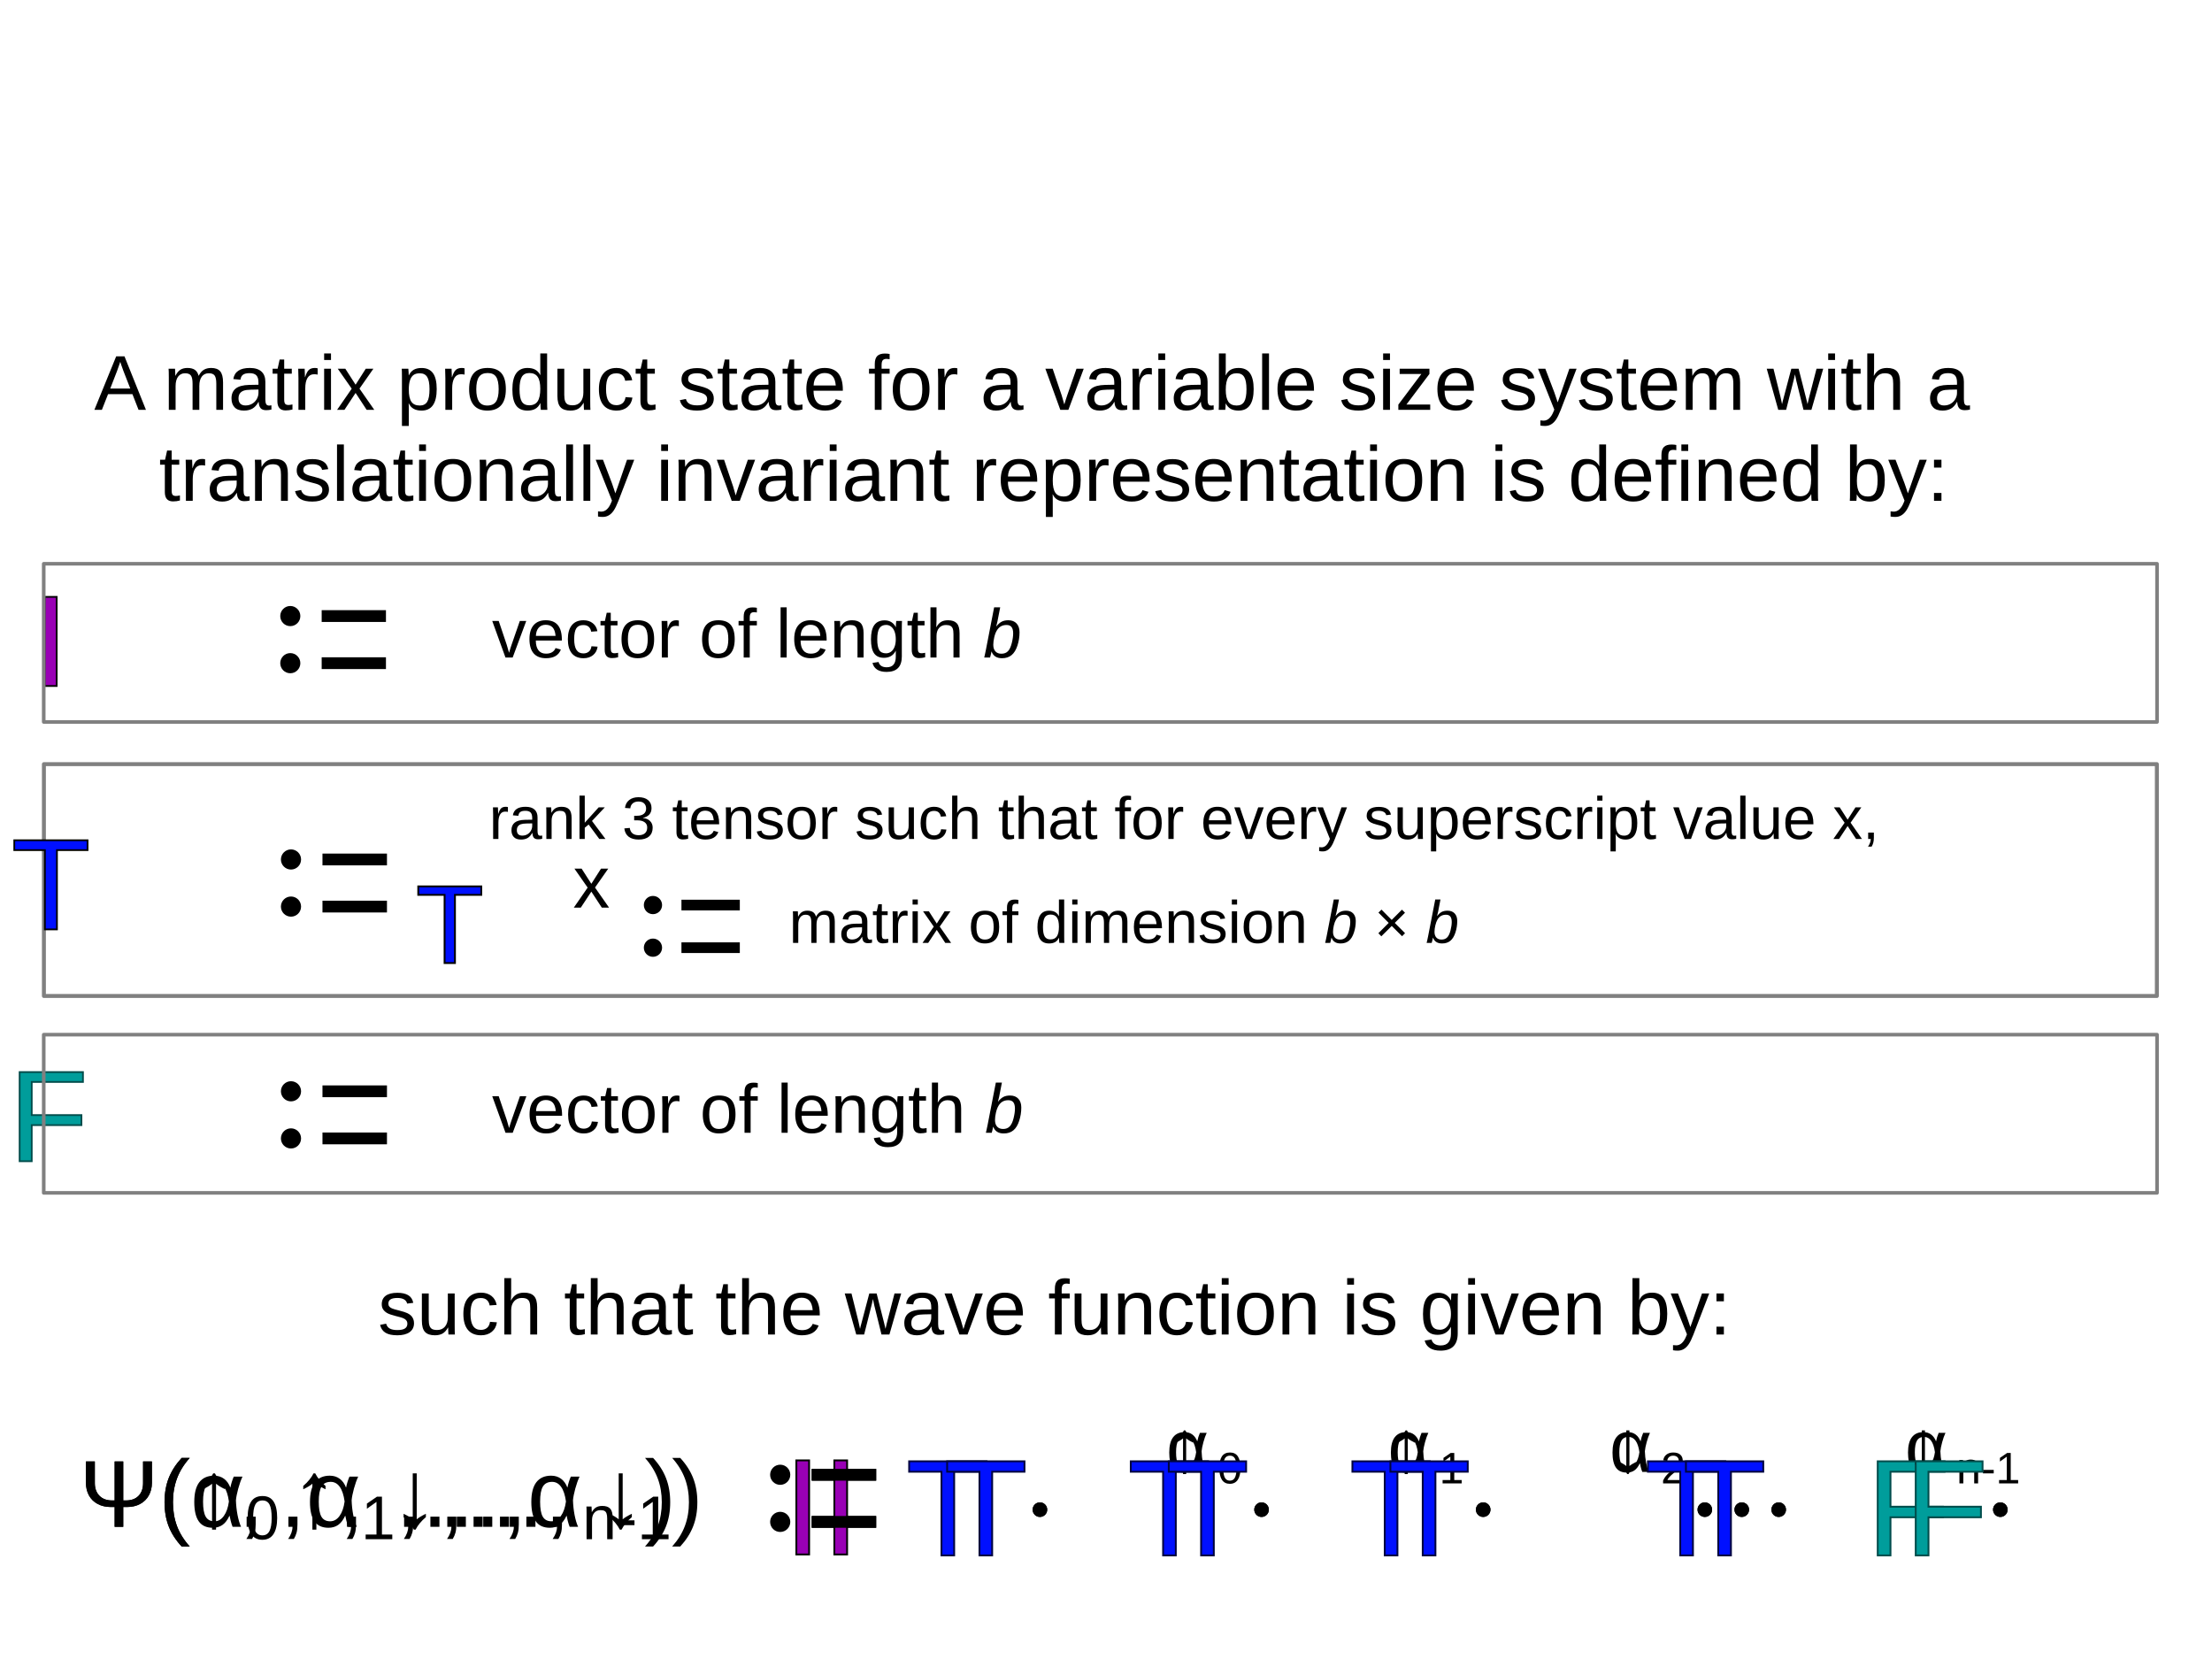
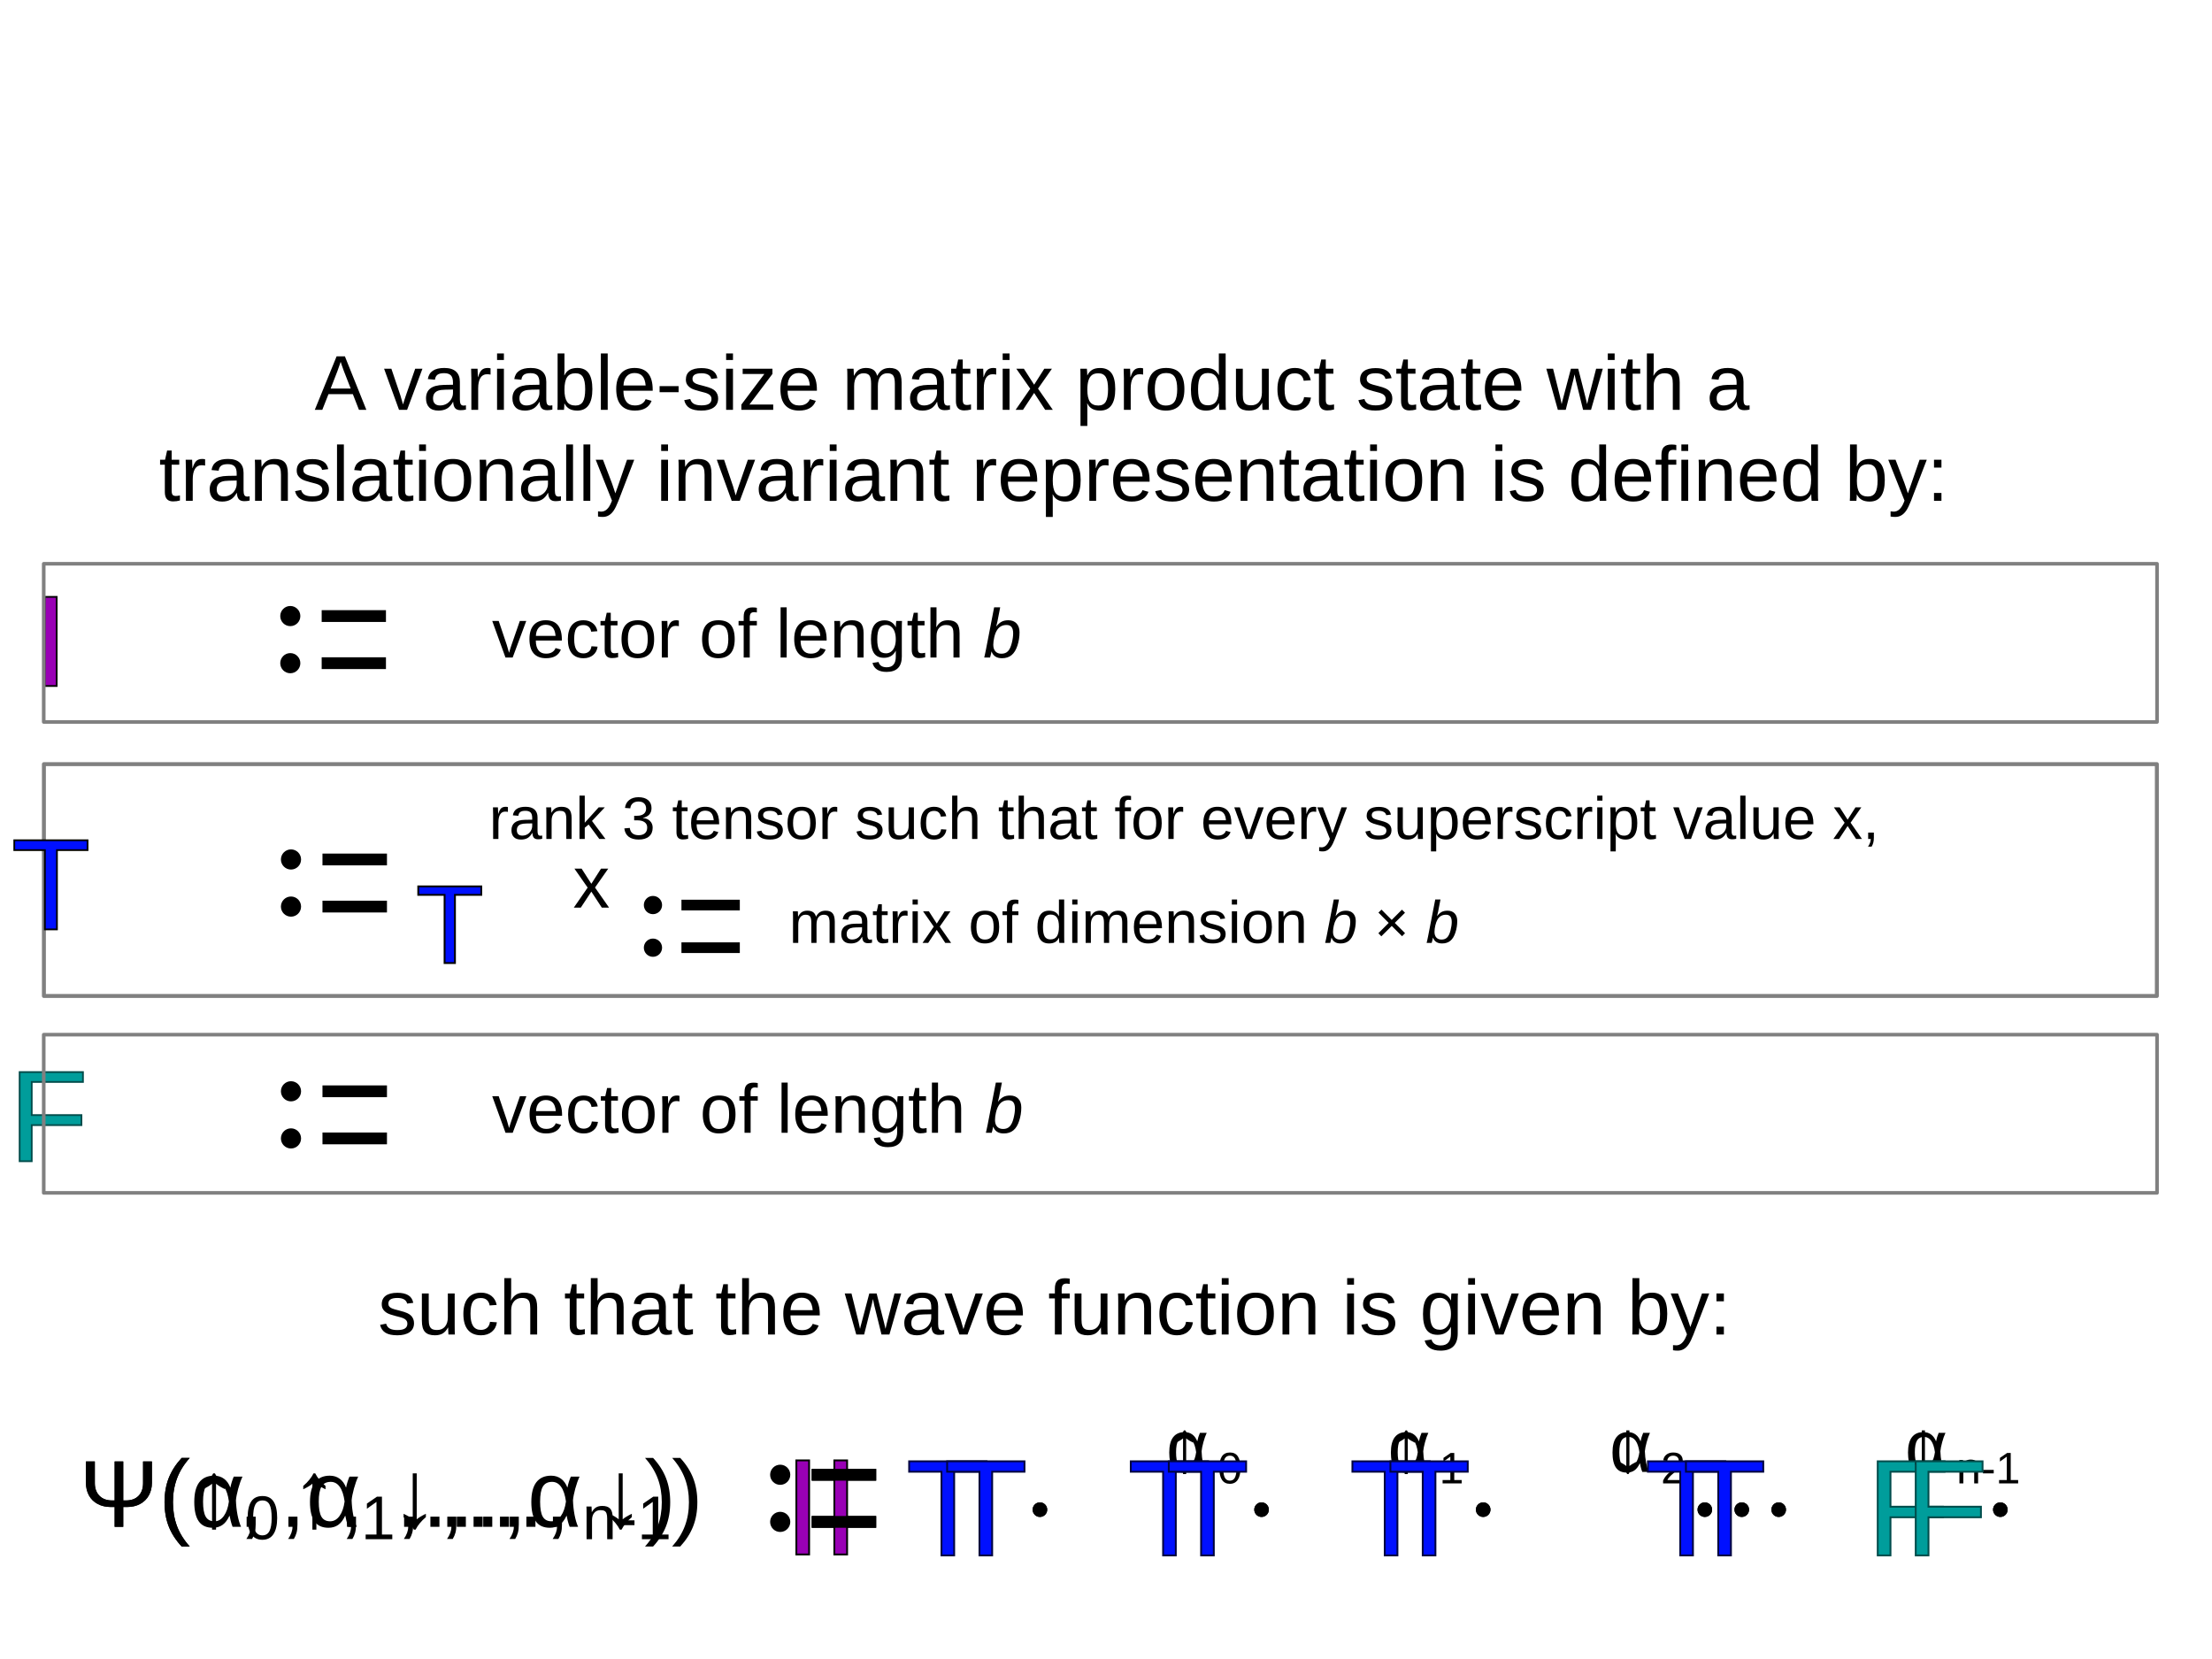
<svg xmlns="http://www.w3.org/2000/svg" height="768" width="1024" id="svg2" version="1.1">
  <defs id="defs26765" />
  <text xml:space="preserve" style="font-size:40px;font-style:normal;font-variant:normal;font-weight:normal;font-stretch:normal;text-align:start;line-height:125%;letter-spacing:0px;word-spacing:0px;writing-mode:lr-tb;text-anchor:start;fill:#000000;fill-opacity:1;stroke:none;font-family:Arial;-inkscape-font-specification:Arial" x="42.586" y="401.18" id="text3483">
    <tspan x="42.586" y="401.18" id="tspan3487" />
  </text>
  <text id="text5957" y="435.578" x="370.1" style="font-size:30.78px;font-style:normal;font-variant:normal;font-weight:normal;font-stretch:normal;text-align:start;line-height:125%;letter-spacing:0px;word-spacing:0px;writing-mode:lr-tb;text-anchor:start;fill:#000000;fill-opacity:1;stroke:none;font-family:Arial;-inkscape-font-specification:Arial" xml:space="preserve">
    <tspan id="tspan5959" y="435.578" x="370.1" />
  </text>
  <g id="mps.definition">
    <text id="mps.where" y="617.784" x="513.143" style="font-size:36px;font-style:normal;font-variant:normal;font-weight:normal;font-stretch:normal;text-align:center;line-height:117%;letter-spacing:0px;word-spacing:0px;writing-mode:lr-tb;text-anchor:middle;fill:#000000;fill-opacity:1;stroke:none;font-family:Arial;-inkscape-font-specification:Arial" xml:space="preserve">
      <tspan y="617.784" x="513.143" id="tspan4697">such that the wave function is given by:</tspan>
    </text>
    <text id="waas.prelude" y="189.714" x="512.8" style="font-size:36px;font-style:normal;font-variant:normal;font-weight:normal;font-stretch:normal;text-align:center;line-height:117%;letter-spacing:0px;word-spacing:0px;writing-mode:lr-tb;text-anchor:middle;fill:#000000;fill-opacity:1;stroke:none;font-family:Arial;-inkscape-font-specification:Arial" xml:space="preserve">
-       <tspan y="189.714" x="512.8" id="tspan3072">A matrix product state for a variable size system with a</tspan>
+       <tspan y="189.714" x="512.8" id="tspan3072">A variable-size matrix product state with a</tspan>
      <tspan y="231.834" x="512.8" id="tspan3076">translationally invariant representation is defined by:</tspan>
    </text>
    <text transform="scale(0.9983384,1.001664)" xml:space="preserve" style="font-size:32.015px;font-style:normal;font-variant:normal;font-weight:normal;font-stretch:normal;text-align:start;line-height:125%;letter-spacing:0px;word-spacing:0px;writing-mode:lr-tb;text-anchor:start;fill:#000000;fill-opacity:1;stroke:none;font-family:Arial;-inkscape-font-specification:Arial" x="228.139" y="303.891" id="text3503">
      <tspan x="228.139" y="303.891" id="tspan3509">vector of length <tspan style="font-style:italic;-inkscape-font-specification:Arial Italic" id="tspan3128">b</tspan>
      </tspan>
    </text>
    <text transform="scale(0.9983384,1.001664)" xml:space="preserve" style="font-size:59.882px;font-style:normal;font-variant:normal;font-weight:normal;font-stretch:normal;text-align:center;line-height:125%;letter-spacing:0px;word-spacing:0px;writing-mode:lr-tb;text-anchor:middle;fill:#9900b5;fill-opacity:1;stroke:#000000;stroke-width:0.809;stroke-opacity:1;font-family:Arial;-inkscape-font-specification:Arial" x="65.084" y="317.039" id="text3887">
      <tspan style="stroke-width:0.809" id="tspan3889" x="65.084" y="317.039">I</tspan>
    </text>
    <path style="fill:#000000;fill-opacity:1;stroke:none" id="path3893" d="m 251.169,325.889 a 3.422,3.422 0 1 1 -6.844,0 3.422,3.422 0 1 1 6.844,0 z" transform="matrix(1.35869,0,0,1.363216,-202.224,-159.0639)" />
    <path transform="matrix(1.35869,0,0,1.363216,-202.224,-137.2525)" d="m 251.169,325.889 a 3.422,3.422 0 1 1 -6.844,0 3.422,3.422 0 1 1 6.844,0 z" id="path3895" style="fill:#000000;fill-opacity:1;stroke:none" />
    <g id="g3897" transform="matrix(1.35869,0,0,1.363216,-104.3984,-112.7146)">
      <path id="path3899" d="m 186.438,291.889 21.9,0" style="fill:none;stroke:#000000;stroke-width:4;stroke-linecap:butt;stroke-linejoin:miter;stroke-miterlimit:4;stroke-opacity:1;stroke-dasharray:none" />
      <path style="fill:none;stroke:#000000;stroke-width:4;stroke-linecap:butt;stroke-linejoin:miter;stroke-miterlimit:4;stroke-opacity:1;stroke-dasharray:none" d="m 186.438,307.889 21.9,0" id="path3901" />
    </g>
    <rect style="fill:none;stroke:#808080;stroke-width:1.67;stroke-linecap:butt;stroke-linejoin:round;stroke-miterlimit:4;stroke-opacity:1;stroke-dasharray:none;stroke-dashoffset:0" id="rect4691" width="978.316" height="73.237" x="20.241" y="260.979" />
    <text id="text3516" y="524.397" x="227.759" style="font-size:32.069px;font-style:normal;font-variant:normal;font-weight:normal;font-stretch:normal;text-align:start;line-height:125%;letter-spacing:0px;word-spacing:0px;writing-mode:lr-tb;text-anchor:start;fill:#000000;fill-opacity:1;stroke:none;font-family:Arial;-inkscape-font-specification:Arial" xml:space="preserve">
      <tspan id="tspan3518" y="524.397" x="227.759">vector of length <tspan style="font-style:italic;-inkscape-font-specification:Arial Italic" id="tspan3130">b</tspan>
      </tspan>
    </text>
    <text id="text3903" y="537.566" x="64.149" style="font-size:59.982px;font-style:normal;font-variant:normal;font-weight:normal;font-stretch:normal;text-align:center;line-height:125%;letter-spacing:0px;word-spacing:0px;writing-mode:lr-tb;text-anchor:middle;fill:#009d9b;fill-opacity:1;stroke:#004c4b;stroke-width:0.81;stroke-opacity:1;font-family:Arial;-inkscape-font-specification:Arial" xml:space="preserve">
      <tspan style="stroke-width:0.81" y="537.566" x="64.149" id="tspan3905">F</tspan>
    </text>
    <path transform="matrix(1.363216,0,0,1.363216,-203.0229,60.93607)" d="m 251.169,325.889 a 3.422,3.422 0 1 1 -6.844,0 3.422,3.422 0 1 1 6.844,0 z" id="path3909" style="fill:#000000;fill-opacity:1;stroke:none" />
    <path style="fill:#000000;fill-opacity:1;stroke:none" id="path3911" d="m 251.169,325.889 a 3.422,3.422 0 1 1 -6.844,0 3.422,3.422 0 1 1 6.844,0 z" transform="matrix(1.363216,0,0,1.363216,-203.0229,82.74752)" />
    <g transform="matrix(1.363216,0,0,1.363216,-104.8714,107.2854)" id="g3913">
      <path style="fill:none;stroke:#000000;stroke-width:4;stroke-linecap:butt;stroke-linejoin:miter;stroke-miterlimit:4;stroke-opacity:1;stroke-dasharray:none" d="m 186.438,291.889 21.9,0" id="path3915" />
      <path id="path3917" d="m 186.438,307.889 21.9,0" style="fill:none;stroke:#000000;stroke-width:4;stroke-linecap:butt;stroke-linejoin:miter;stroke-miterlimit:4;stroke-opacity:1;stroke-dasharray:none" />
    </g>
    <rect y="478.981" x="20.243" height="73.237" width="978.316" id="rect4693" style="fill:none;stroke:#808080;stroke-width:1.67;stroke-linecap:butt;stroke-linejoin:round;stroke-miterlimit:4;stroke-opacity:1;stroke-dasharray:none;stroke-dashoffset:0" />
    <text id="text3495" y="388.389" x="226.367" style="font-size:27.702px;font-style:normal;font-variant:normal;font-weight:normal;font-stretch:normal;text-align:start;line-height:125%;letter-spacing:0px;word-spacing:0px;writing-mode:lr-tb;text-anchor:start;fill:#000000;fill-opacity:1;stroke:none;font-family:Arial;-inkscape-font-specification:Arial" xml:space="preserve">
      <tspan id="tspan5932" y="388.389" x="226.367">rank 3 tensor such that for every superscript value x,</tspan>
    </text>
    <path transform="matrix(1.363216,0,0,1.363216,-203.0229,-46.38338)" d="m 251.169,325.889 a 3.422,3.422 0 1 1 -6.844,0 3.422,3.422 0 1 1 6.844,0 z" id="path3066" style="fill:#000000;fill-opacity:1;stroke:none" />
    <path style="fill:#000000;fill-opacity:1;stroke:none" id="path3074" d="m 251.169,325.889 a 3.422,3.422 0 1 1 -6.844,0 3.422,3.422 0 1 1 6.844,0 z" transform="matrix(1.363216,0,0,1.363216,-203.0229,-24.57192)" />
    <g transform="matrix(1.363216,0,0,1.363216,-104.8714,-0.03403034)" id="g4358">
      <path style="fill:none;stroke:#000000;stroke-width:4;stroke-linecap:butt;stroke-linejoin:miter;stroke-miterlimit:4;stroke-opacity:1;stroke-dasharray:none" d="m 186.438,291.889 21.9,0" id="path3070" />
      <path id="path3076" d="m 186.438,307.889 21.9,0" style="fill:none;stroke:#000000;stroke-width:4;stroke-linecap:butt;stroke-linejoin:miter;stroke-miterlimit:4;stroke-opacity:1;stroke-dasharray:none" />
    </g>
    <rect y="353.748" x="20.325" height="107.323" width="978.151" id="rect3919" style="fill:none;stroke:#808080;stroke-width:1.835;stroke-linecap:butt;stroke-linejoin:round;stroke-miterlimit:4;stroke-opacity:1;stroke-dasharray:none;stroke-dashoffset:0" />
    <text id="text5853" y="430.247" x="65.247" style="font-size:59.982px;font-style:normal;font-variant:normal;font-weight:normal;font-stretch:normal;text-align:center;line-height:125%;letter-spacing:0px;word-spacing:0px;writing-mode:lr-tb;text-anchor:middle;fill:#0010ff;fill-opacity:1;stroke:#000000;stroke-width:0.81;stroke-opacity:1;font-family:Arial;-inkscape-font-specification:Arial" xml:space="preserve">
      <tspan style="stroke-width:0.81" y="430.247" x="65.247" id="tspan5855">T</tspan>
    </text>
    <text xml:space="preserve" style="font-size:51.57px;font-style:normal;font-variant:normal;font-weight:normal;font-stretch:normal;text-align:center;line-height:125%;letter-spacing:0px;word-spacing:0px;writing-mode:lr-tb;text-anchor:middle;fill:#0010ff;fill-opacity:1;stroke:#000000;stroke-width:0.855;stroke-opacity:1;font-family:Arial;-inkscape-font-specification:Arial" x="244.041" y="445.818" id="text5928">
      <tspan style="stroke-width:0.855" id="tspan5930" x="244.041" y="445.818">T</tspan>
    </text>
    <text id="text5936" y="420.179" x="265.231" style="font-size:34.2px;font-style:normal;font-variant:normal;font-weight:normal;font-stretch:normal;text-align:start;line-height:125%;letter-spacing:0px;word-spacing:0px;writing-mode:lr-tb;text-anchor:start;fill:#000000;fill-opacity:1;stroke:none;font-family:Arial;-inkscape-font-specification:Arial" xml:space="preserve">
      <tspan y="420.179" x="265.231" id="tspan5938">x</tspan>
    </text>
    <path style="fill:#000000;fill-opacity:1;stroke:none" id="path5942" d="m 251.169,325.889 a 3.422,3.422 0 1 1 -6.844,0 3.422,3.422 0 1 1 6.844,0 z" transform="matrix(1.23372,0,0,1.23372,-3.376232,16.91815)" />
    <path transform="matrix(1.23372,0,0,1.23372,-3.376232,36.65767)" d="m 251.169,325.889 a 3.422,3.422 0 1 1 -6.844,0 3.422,3.422 0 1 1 6.844,0 z" id="path5944" style="fill:#000000;fill-opacity:1;stroke:none" />
    <g id="g5946" transform="matrix(1.23372,0,0,1.23372,85.45162,58.86463)">
      <path id="path5948" d="m 186.438,291.889 21.9,0" style="fill:none;stroke:#000000;stroke-width:4;stroke-linecap:butt;stroke-linejoin:miter;stroke-miterlimit:4;stroke-opacity:1;stroke-dasharray:none" />
      <path style="fill:none;stroke:#000000;stroke-width:4;stroke-linecap:butt;stroke-linejoin:miter;stroke-miterlimit:4;stroke-opacity:1;stroke-dasharray:none" d="m 186.438,307.889 21.9,0" id="path5950" />
    </g>
    <text xml:space="preserve" style="font-size:27.702px;font-style:normal;font-variant:normal;font-weight:normal;font-stretch:normal;text-align:start;line-height:125%;letter-spacing:0px;word-spacing:0px;writing-mode:lr-tb;text-anchor:start;fill:#000000;fill-opacity:1;stroke:none;font-family:Arial;-inkscape-font-specification:Arial" x="365.196" y="436.49" id="text7081">
      <tspan x="365.196" y="436.49" id="tspan7083">matrix of dimension <tspan style="font-style:italic;-inkscape-font-specification:Arial Italic" id="tspan3124">b</tspan> × <tspan style="font-style:italic;-inkscape-font-specification:Arial Italic" id="tspan3126">b</tspan>
      </tspan>
    </text>
  </g>
  <g id="mps.wave_function.abstract">
    <g id="g7135">
      <g id="waas_equation" transform="matrix(0.855,0,0,0.855,275.6692,102.0287)">
        <text id="text3520" y="722.817" x="283.37" style="font-size:74.051px;font-style:normal;font-variant:normal;font-weight:normal;font-stretch:normal;text-align:center;line-height:125%;letter-spacing:0px;word-spacing:0px;writing-mode:lr-tb;text-anchor:middle;fill:#0010ff;fill-opacity:1;stroke:#000440;stroke-opacity:1;font-family:Arial;-inkscape-font-specification:Arial" xml:space="preserve">
          <tspan y="722.817" x="283.37" id="tspan3522">T</tspan>
        </text>
        <text id="text4699" y="722.315" x="204.793" style="font-size:74.051px;font-style:normal;font-variant:normal;font-weight:normal;font-stretch:normal;text-align:center;line-height:125%;letter-spacing:0px;word-spacing:0px;writing-mode:lr-tb;text-anchor:middle;fill:#9900b5;fill-opacity:1;stroke:#000000;stroke-opacity:1;font-family:Arial;-inkscape-font-specification:Arial" xml:space="preserve">
          <tspan y="722.315" x="204.793" id="tspan4701">I</tspan>
        </text>
        <path transform="matrix(0.81,0,0,0.81,-344.8291,547.6558)" d="m 727.67,185.676 c 0,2.693 -2.183,4.876 -4.876,4.876 -2.693,0 -4.876,-2.183 -4.876,-4.876 0,-2.693 2.183,-4.876 4.876,-4.876 2.693,0 4.876,2.183 4.876,4.876 z" id="path9261" style="fill:#000000;fill-opacity:1;stroke:none" />
        <text id="text5721" y="677.599" x="308.967" style="font-size:40px;font-style:normal;font-variant:normal;font-weight:normal;font-stretch:normal;text-align:start;line-height:125%;letter-spacing:0px;word-spacing:0px;writing-mode:lr-tb;text-anchor:start;fill:#000000;fill-opacity:1;stroke:none;font-family:Arial;-inkscape-font-specification:Arial" xml:space="preserve">
          <tspan y="677.599" x="308.967" id="tspan5723">α</tspan>
        </text>
        <text xml:space="preserve" style="font-size:23.949px;font-style:normal;font-variant:normal;font-weight:normal;font-stretch:normal;text-align:start;line-height:125%;letter-spacing:0px;word-spacing:0px;writing-mode:lr-tb;text-anchor:start;fill:#000000;fill-opacity:1;stroke:none;font-family:Arial;-inkscape-font-specification:Arial" x="336.831" y="683.831" id="text5725">
          <tspan id="tspan5727" x="336.831" y="683.831">0</tspan>
        </text>
        <text xml:space="preserve" style="font-size:74.051px;font-style:normal;font-variant:normal;font-weight:normal;font-stretch:normal;text-align:center;line-height:125%;letter-spacing:0px;word-spacing:0px;writing-mode:lr-tb;text-anchor:middle;fill:#0010ff;fill-opacity:1;stroke:#000440;stroke-opacity:1;font-family:Arial;-inkscape-font-specification:Arial" x="403.37" y="722.817" id="text5729">
          <tspan id="tspan5731" x="403.37" y="722.817">T</tspan>
        </text>
        <path style="fill:#000000;fill-opacity:1;stroke:none" id="path5733" d="m 727.67,185.676 c 0,2.693 -2.183,4.876 -4.876,4.876 -2.693,0 -4.876,-2.183 -4.876,-4.876 0,-2.693 2.183,-4.876 4.876,-4.876 2.693,0 4.876,2.183 4.876,4.876 z" transform="matrix(0.81,0,0,0.81,-224.8291,547.6558)" />
        <text xml:space="preserve" style="font-size:40px;font-style:normal;font-variant:normal;font-weight:normal;font-stretch:normal;text-align:start;line-height:125%;letter-spacing:0px;word-spacing:0px;writing-mode:lr-tb;text-anchor:start;fill:#000000;fill-opacity:1;stroke:none;font-family:Arial;-inkscape-font-specification:Arial" x="428.967" y="677.599" id="text5735">
          <tspan id="tspan5737" x="428.967" y="677.599">α</tspan>
        </text>
        <text id="text5739" y="683.831" x="456.831" style="font-size:23.949px;font-style:normal;font-variant:normal;font-weight:normal;font-stretch:normal;text-align:start;line-height:125%;letter-spacing:0px;word-spacing:0px;writing-mode:lr-tb;text-anchor:start;fill:#000000;fill-opacity:1;stroke:none;font-family:Arial;-inkscape-font-specification:Arial" xml:space="preserve">
          <tspan y="683.831" x="456.831" id="tspan5741">1</tspan>
        </text>
        <text id="text5743" y="722.817" x="523.37" style="font-size:74.051px;font-style:normal;font-variant:normal;font-weight:normal;font-stretch:normal;text-align:center;line-height:125%;letter-spacing:0px;word-spacing:0px;writing-mode:lr-tb;text-anchor:middle;fill:#0010ff;fill-opacity:1;stroke:#000440;stroke-opacity:1;font-family:Arial;-inkscape-font-specification:Arial" xml:space="preserve">
          <tspan y="722.817" x="523.37" id="tspan5745">T</tspan>
        </text>
        <path transform="matrix(0.81,0,0,0.81,-104.8291,547.6558)" d="m 727.67,185.676 c 0,2.693 -2.183,4.876 -4.876,4.876 -2.693,0 -4.876,-2.183 -4.876,-4.876 0,-2.693 2.183,-4.876 4.876,-4.876 2.693,0 4.876,2.183 4.876,4.876 z" id="path5747" style="fill:#000000;fill-opacity:1;stroke:none" />
        <text id="text5749" y="677.599" x="548.967" style="font-size:40px;font-style:normal;font-variant:normal;font-weight:normal;font-stretch:normal;text-align:start;line-height:125%;letter-spacing:0px;word-spacing:0px;writing-mode:lr-tb;text-anchor:start;fill:#000000;fill-opacity:1;stroke:none;font-family:Arial;-inkscape-font-specification:Arial" xml:space="preserve">
          <tspan y="677.599" x="548.967" id="tspan5751">α</tspan>
        </text>
        <text xml:space="preserve" style="font-size:23.949px;font-style:normal;font-variant:normal;font-weight:normal;font-stretch:normal;text-align:start;line-height:125%;letter-spacing:0px;word-spacing:0px;writing-mode:lr-tb;text-anchor:start;fill:#000000;fill-opacity:1;stroke:none;font-family:Arial;-inkscape-font-specification:Arial" x="576.831" y="683.831" id="text5753">
          <tspan id="tspan5755" x="576.831" y="683.831">2</tspan>
        </text>
        <path style="fill:#000000;fill-opacity:1;stroke:none" id="path5757" d="m 727.67,185.676 c 0,2.693 -2.183,4.876 -4.876,4.876 -2.693,0 -4.876,-2.183 -4.876,-4.876 0,-2.693 2.183,-4.876 4.876,-4.876 2.693,0 4.876,2.183 4.876,4.876 z" transform="matrix(0.81,0,0,0.81,15.17093,547.6558)" />
        <path transform="matrix(0.81,0,0,0.81,35.17093,547.6558)" d="m 727.67,185.676 c 0,2.693 -2.183,4.876 -4.876,4.876 -2.693,0 -4.876,-2.183 -4.876,-4.876 0,-2.693 2.183,-4.876 4.876,-4.876 2.693,0 4.876,2.183 4.876,4.876 z" id="path5759" style="fill:#000000;fill-opacity:1;stroke:none" />
        <path style="fill:#000000;fill-opacity:1;stroke:none" id="path5761" d="m 727.67,185.676 c 0,2.693 -2.183,4.876 -4.876,4.876 -2.693,0 -4.876,-2.183 -4.876,-4.876 0,-2.693 2.183,-4.876 4.876,-4.876 2.693,0 4.876,2.183 4.876,4.876 z" transform="matrix(0.81,0,0,0.81,55.17093,547.6558)" />
        <text xml:space="preserve" style="font-size:74.051px;font-style:normal;font-variant:normal;font-weight:normal;font-stretch:normal;text-align:center;line-height:125%;letter-spacing:0px;word-spacing:0px;writing-mode:lr-tb;text-anchor:middle;fill:#0010ff;fill-opacity:1;stroke:#000440;stroke-opacity:1;font-family:Arial;-inkscape-font-specification:Arial" x="683.37" y="722.817" id="text5763">
          <tspan id="tspan5765" x="683.37" y="722.817">T</tspan>
        </text>
        <text xml:space="preserve" style="font-size:40px;font-style:normal;font-variant:normal;font-weight:normal;font-stretch:normal;text-align:start;line-height:125%;letter-spacing:0px;word-spacing:0px;writing-mode:lr-tb;text-anchor:start;fill:#000000;fill-opacity:1;stroke:none;font-family:Arial;-inkscape-font-specification:Arial" x="708.967" y="677.599" id="text5767">
          <tspan id="tspan5769" x="708.967" y="677.599">α</tspan>
        </text>
        <text id="text5771" y="683.831" x="736.831" style="font-size:23.949px;font-style:normal;font-variant:normal;font-weight:normal;font-stretch:normal;text-align:start;line-height:125%;letter-spacing:0px;word-spacing:0px;writing-mode:lr-tb;text-anchor:start;fill:#000000;fill-opacity:1;stroke:none;font-family:Arial;-inkscape-font-specification:Arial" xml:space="preserve">
          <tspan y="683.831" x="736.831" id="tspan5773">n-1</tspan>
        </text>
        <text xml:space="preserve" style="font-size:74.051px;font-style:normal;font-variant:normal;font-weight:normal;font-stretch:normal;text-align:center;line-height:125%;letter-spacing:0px;word-spacing:0px;writing-mode:lr-tb;text-anchor:middle;fill:#009d9b;fill-opacity:1;stroke:#004c4b;stroke-opacity:1;font-family:Arial;-inkscape-font-specification:Arial" x="803.37" y="722.817" id="text5775">
          <tspan id="tspan5777" x="803.37" y="722.817">F</tspan>
        </text>
        <path style="fill:#000000;fill-opacity:1;stroke:none" id="path5779" d="m 727.67,185.676 c 0,2.693 -2.183,4.876 -4.876,4.876 -2.693,0 -4.876,-2.183 -4.876,-4.876 0,-2.693 2.183,-4.876 4.876,-4.876 2.693,0 4.876,2.183 4.876,4.876 z" transform="matrix(0.81,0,0,0.81,175.1709,547.6558)" />
      </g>
      <text xml:space="preserve" style="font-size:44px;font-style:normal;font-variant:normal;font-weight:normal;font-stretch:normal;text-align:start;line-height:125%;letter-spacing:0px;word-spacing:0px;writing-mode:lr-tb;text-anchor:start;fill:#000000;fill-opacity:1;stroke:none;font-family:Arial;-inkscape-font-specification:Arial" x="36.68" y="706.809" id="text7107">
        <tspan id="tspan7109" x="36.68" y="706.809">Ψ(α<tspan style="font-size:28.6px;baseline-shift:sub" id="tspan7121">0</tspan>,α<tspan style="font-size:28.6px;baseline-shift:sub" id="tspan7119">1</tspan>,...,α<tspan style="font-size:28.6px;baseline-shift:sub" id="tspan7117">n-1</tspan>)</tspan>
      </text>
      <g transform="matrix(1.363216,0,0,1.363216,-151.9344,348.5941)" id="g7123">
        <path style="fill:#000000;fill-opacity:1;stroke:none" id="path7125" d="m 251.169,325.889 c 0,1.89 -1.532,3.422 -3.422,3.422 -1.89,0 -3.422,-1.532 -3.422,-3.422 0,-1.89 1.532,-3.422 3.422,-3.422 1.89,0 3.422,1.532 3.422,3.422 z" transform="translate(128.6535,-80.79211)" />
        <path transform="translate(128.6535,-64.79211)" d="m 251.169,325.889 c 0,1.89 -1.532,3.422 -3.422,3.422 -1.89,0 -3.422,-1.532 -3.422,-3.422 0,-1.89 1.532,-3.422 3.422,-3.422 1.89,0 3.422,1.532 3.422,3.422 z" id="path7127" style="fill:#000000;fill-opacity:1;stroke:none" />
        <g id="g7129" transform="translate(200.6535,-46.79211)">
          <path id="path7131" d="m 186.438,291.889 21.9,0" style="fill:none;stroke:#000000;stroke-width:4;stroke-linecap:butt;stroke-linejoin:miter;stroke-miterlimit:4;stroke-opacity:1;stroke-dasharray:none" />
          <path style="fill:none;stroke:#000000;stroke-width:4;stroke-linecap:butt;stroke-linejoin:miter;stroke-miterlimit:4;stroke-opacity:1;stroke-dasharray:none" d="m 186.438,307.889 21.9,0" id="path7133" />
        </g>
      </g>
    </g>
  </g>
  <g id="mps.wave_function.concrete" transform="translate(0,-80)">
    <g id="g7288" transform="matrix(0.855,0,0,0.855,275.6692,182.0287)">
      <text id="text7290" y="722.817" x="283.37" style="font-size:74.051px;font-style:normal;font-variant:normal;font-weight:normal;font-stretch:normal;text-align:center;line-height:125%;letter-spacing:0px;word-spacing:0px;writing-mode:lr-tb;text-anchor:middle;fill:#0010ff;fill-opacity:1;stroke:#000440;stroke-opacity:1;font-family:Arial;-inkscape-font-specification:Arial" xml:space="preserve">
        <tspan y="722.817" x="283.37" id="tspan7292">T</tspan>
      </text>
      <text id="text7294" y="722.315" x="204.793" style="font-size:74.051px;font-style:normal;font-variant:normal;font-weight:normal;font-stretch:normal;text-align:center;line-height:125%;letter-spacing:0px;word-spacing:0px;writing-mode:lr-tb;text-anchor:middle;fill:#9900b5;fill-opacity:1;stroke:#000000;stroke-opacity:1;font-family:Arial;-inkscape-font-specification:Arial" xml:space="preserve">
        <tspan y="722.315" x="204.793" id="tspan7296">I</tspan>
      </text>
      <path transform="matrix(0.81,0,0,0.81,-344.8291,547.6558)" d="m 727.67,185.676 c 0,2.693 -2.183,4.876 -4.876,4.876 -2.693,0 -4.876,-2.183 -4.876,-4.876 0,-2.693 2.183,-4.876 4.876,-4.876 2.693,0 4.876,2.183 4.876,4.876 z" id="path7298" style="fill:#000000;fill-opacity:1;stroke:none" />
      <text id="text7300" y="677.599" x="308.967" style="font-size:40px;font-style:normal;font-variant:normal;font-weight:normal;font-stretch:normal;text-align:start;line-height:125%;letter-spacing:0px;word-spacing:0px;writing-mode:lr-tb;text-anchor:start;fill:#000000;fill-opacity:1;stroke:none;font-family:Arial;-inkscape-font-specification:Arial" xml:space="preserve">
        <tspan y="677.599" x="308.967" id="tspan7302">↑</tspan>
      </text>
      <text xml:space="preserve" style="font-size:23.949px;font-style:normal;font-variant:normal;font-weight:normal;font-stretch:normal;text-align:start;line-height:125%;letter-spacing:0px;word-spacing:0px;writing-mode:lr-tb;text-anchor:start;fill:#000000;fill-opacity:1;stroke:none;font-family:Arial;-inkscape-font-specification:Arial" x="336.831" y="683.831" id="text7304">
        <tspan id="tspan7306" x="336.831" y="683.831" />
      </text>
      <text xml:space="preserve" style="font-size:74.051px;font-style:normal;font-variant:normal;font-weight:normal;font-stretch:normal;text-align:center;line-height:125%;letter-spacing:0px;word-spacing:0px;writing-mode:lr-tb;text-anchor:middle;fill:#0010ff;fill-opacity:1;stroke:#000440;stroke-opacity:1;font-family:Arial;-inkscape-font-specification:Arial" x="403.37" y="722.817" id="text7308">
        <tspan id="tspan7310" x="403.37" y="722.817">T</tspan>
      </text>
      <path style="fill:#000000;fill-opacity:1;stroke:none" id="path7312" d="m 727.67,185.676 c 0,2.693 -2.183,4.876 -4.876,4.876 -2.693,0 -4.876,-2.183 -4.876,-4.876 0,-2.693 2.183,-4.876 4.876,-4.876 2.693,0 4.876,2.183 4.876,4.876 z" transform="matrix(0.81,0,0,0.81,-224.8291,547.6558)" />
      <text xml:space="preserve" style="font-size:40px;font-style:normal;font-variant:normal;font-weight:normal;font-stretch:normal;text-align:start;line-height:125%;letter-spacing:0px;word-spacing:0px;writing-mode:lr-tb;text-anchor:start;fill:#000000;fill-opacity:1;stroke:none;font-family:Arial;-inkscape-font-specification:Arial" x="428.967" y="677.599" id="text7314">
        <tspan id="tspan7316" x="428.967" y="677.599">↑</tspan>
      </text>
      <text id="text7318" y="683.831" x="456.831" style="font-size:23.949px;font-style:normal;font-variant:normal;font-weight:normal;font-stretch:normal;text-align:start;line-height:125%;letter-spacing:0px;word-spacing:0px;writing-mode:lr-tb;text-anchor:start;fill:#000000;fill-opacity:1;stroke:none;font-family:Arial;-inkscape-font-specification:Arial" xml:space="preserve">
        <tspan y="683.831" x="456.831" id="tspan7320" />
      </text>
      <text id="text7322" y="722.817" x="523.37" style="font-size:74.051px;font-style:normal;font-variant:normal;font-weight:normal;font-stretch:normal;text-align:center;line-height:125%;letter-spacing:0px;word-spacing:0px;writing-mode:lr-tb;text-anchor:middle;fill:#0010ff;fill-opacity:1;stroke:#000440;stroke-opacity:1;font-family:Arial;-inkscape-font-specification:Arial" xml:space="preserve">
        <tspan y="722.817" x="523.37" id="tspan7324">T</tspan>
      </text>
      <path transform="matrix(0.81,0,0,0.81,-104.8291,547.6558)" d="m 727.67,185.676 c 0,2.693 -2.183,4.876 -4.876,4.876 -2.693,0 -4.876,-2.183 -4.876,-4.876 0,-2.693 2.183,-4.876 4.876,-4.876 2.693,0 4.876,2.183 4.876,4.876 z" id="path7326" style="fill:#000000;fill-opacity:1;stroke:none" />
      <text id="text7328" y="677.599" x="548.967" style="font-size:40px;font-style:normal;font-variant:normal;font-weight:normal;font-stretch:normal;text-align:start;line-height:125%;letter-spacing:0px;word-spacing:0px;writing-mode:lr-tb;text-anchor:start;fill:#000000;fill-opacity:1;stroke:none;font-family:Arial;-inkscape-font-specification:Arial" xml:space="preserve">
        <tspan y="677.599" x="548.967" id="tspan7330">↓</tspan>
      </text>
      <text xml:space="preserve" style="font-size:23.949px;font-style:normal;font-variant:normal;font-weight:normal;font-stretch:normal;text-align:start;line-height:125%;letter-spacing:0px;word-spacing:0px;writing-mode:lr-tb;text-anchor:start;fill:#000000;fill-opacity:1;stroke:none;font-family:Arial;-inkscape-font-specification:Arial" x="576.831" y="683.831" id="text7332">
        <tspan id="tspan7334" x="576.831" y="683.831" />
      </text>
      <path style="fill:#000000;fill-opacity:1;stroke:none" id="path7336" d="m 727.67,185.676 c 0,2.693 -2.183,4.876 -4.876,4.876 -2.693,0 -4.876,-2.183 -4.876,-4.876 0,-2.693 2.183,-4.876 4.876,-4.876 2.693,0 4.876,2.183 4.876,4.876 z" transform="matrix(0.81,0,0,0.81,15.17093,547.6558)" />
      <path transform="matrix(0.81,0,0,0.81,35.17093,547.6558)" d="m 727.67,185.676 c 0,2.693 -2.183,4.876 -4.876,4.876 -2.693,0 -4.876,-2.183 -4.876,-4.876 0,-2.693 2.183,-4.876 4.876,-4.876 2.693,0 4.876,2.183 4.876,4.876 z" id="path7338" style="fill:#000000;fill-opacity:1;stroke:none" />
      <path style="fill:#000000;fill-opacity:1;stroke:none" id="path7340" d="m 727.67,185.676 c 0,2.693 -2.183,4.876 -4.876,4.876 -2.693,0 -4.876,-2.183 -4.876,-4.876 0,-2.693 2.183,-4.876 4.876,-4.876 2.693,0 4.876,2.183 4.876,4.876 z" transform="matrix(0.81,0,0,0.81,55.17093,547.6558)" />
      <text xml:space="preserve" style="font-size:74.051px;font-style:normal;font-variant:normal;font-weight:normal;font-stretch:normal;text-align:center;line-height:125%;letter-spacing:0px;word-spacing:0px;writing-mode:lr-tb;text-anchor:middle;fill:#0010ff;fill-opacity:1;stroke:#000440;stroke-opacity:1;font-family:Arial;-inkscape-font-specification:Arial" x="683.37" y="722.817" id="text7342">
        <tspan id="tspan7344" x="683.37" y="722.817">T</tspan>
      </text>
      <text xml:space="preserve" style="font-size:40px;font-style:normal;font-variant:normal;font-weight:normal;font-stretch:normal;text-align:start;line-height:125%;letter-spacing:0px;word-spacing:0px;writing-mode:lr-tb;text-anchor:start;fill:#000000;fill-opacity:1;stroke:none;font-family:Arial;-inkscape-font-specification:Arial" x="708.967" y="677.599" id="text7346">
        <tspan id="tspan7348" x="708.967" y="677.599">↓</tspan>
      </text>
      <text id="text7350" y="683.831" x="736.831" style="font-size:23.949px;font-style:normal;font-variant:normal;font-weight:normal;font-stretch:normal;text-align:start;line-height:125%;letter-spacing:0px;word-spacing:0px;writing-mode:lr-tb;text-anchor:start;fill:#000000;fill-opacity:1;stroke:none;font-family:Arial;-inkscape-font-specification:Arial" xml:space="preserve">
        <tspan y="683.831" x="736.831" id="tspan7352" />
      </text>
      <text xml:space="preserve" style="font-size:74.051px;font-style:normal;font-variant:normal;font-weight:normal;font-stretch:normal;text-align:center;line-height:125%;letter-spacing:0px;word-spacing:0px;writing-mode:lr-tb;text-anchor:middle;fill:#009d9b;fill-opacity:1;stroke:#004c4b;stroke-opacity:1;font-family:Arial;-inkscape-font-specification:Arial" x="803.37" y="722.817" id="text7354">
        <tspan id="tspan7356" x="803.37" y="722.817">F</tspan>
      </text>
      <path style="fill:#000000;fill-opacity:1;stroke:none" id="path7358" d="m 727.67,185.676 c 0,2.693 -2.183,4.876 -4.876,4.876 -2.693,0 -4.876,-2.183 -4.876,-4.876 0,-2.693 2.183,-4.876 4.876,-4.876 2.693,0 4.876,2.183 4.876,4.876 z" transform="matrix(0.81,0,0,0.81,175.1709,547.6558)" />
    </g>
    <text xml:space="preserve" style="font-size:44px;font-style:normal;font-variant:normal;font-weight:normal;font-stretch:normal;text-align:start;line-height:125%;letter-spacing:0px;word-spacing:0px;writing-mode:lr-tb;text-anchor:start;fill:#000000;fill-opacity:1;stroke:none;font-family:Arial;-inkscape-font-specification:Arial" x="36.68" y="786.809" id="text7360">
      <tspan id="tspan7362" x="36.68" y="786.809">Ψ(↑, ↑, ↓,..., ↓)</tspan>
    </text>
    <g id="g11907">
      <g id="g7376" transform="matrix(1.363216,0,0,1.363216,121.5997,364.8064)">
        <path id="path7378" d="m 186.438,291.889 21.9,0" style="fill:none;stroke:#000000;stroke-width:4;stroke-linecap:butt;stroke-linejoin:miter;stroke-miterlimit:4;stroke-opacity:1;stroke-dasharray:none" />
        <path style="fill:none;stroke:#000000;stroke-width:4;stroke-linecap:butt;stroke-linejoin:miter;stroke-miterlimit:4;stroke-opacity:1;stroke-dasharray:none" d="m 186.438,307.889 21.9,0" id="path7380" />
      </g>
    </g>
  </g>
</svg>
